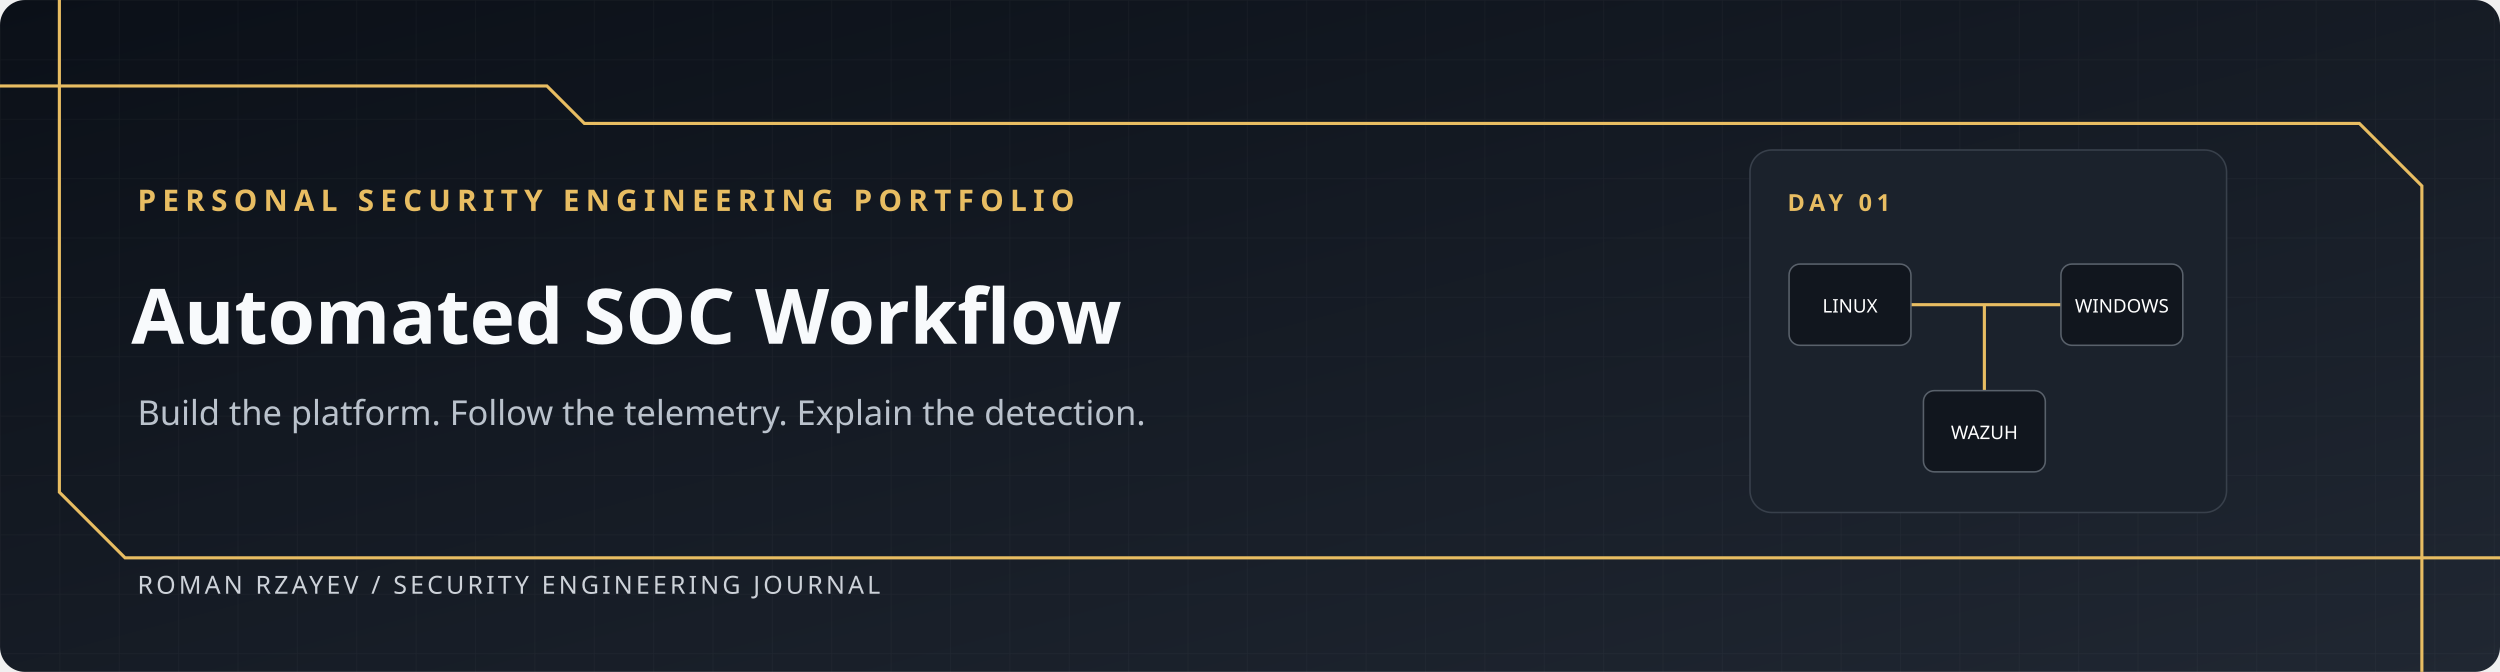
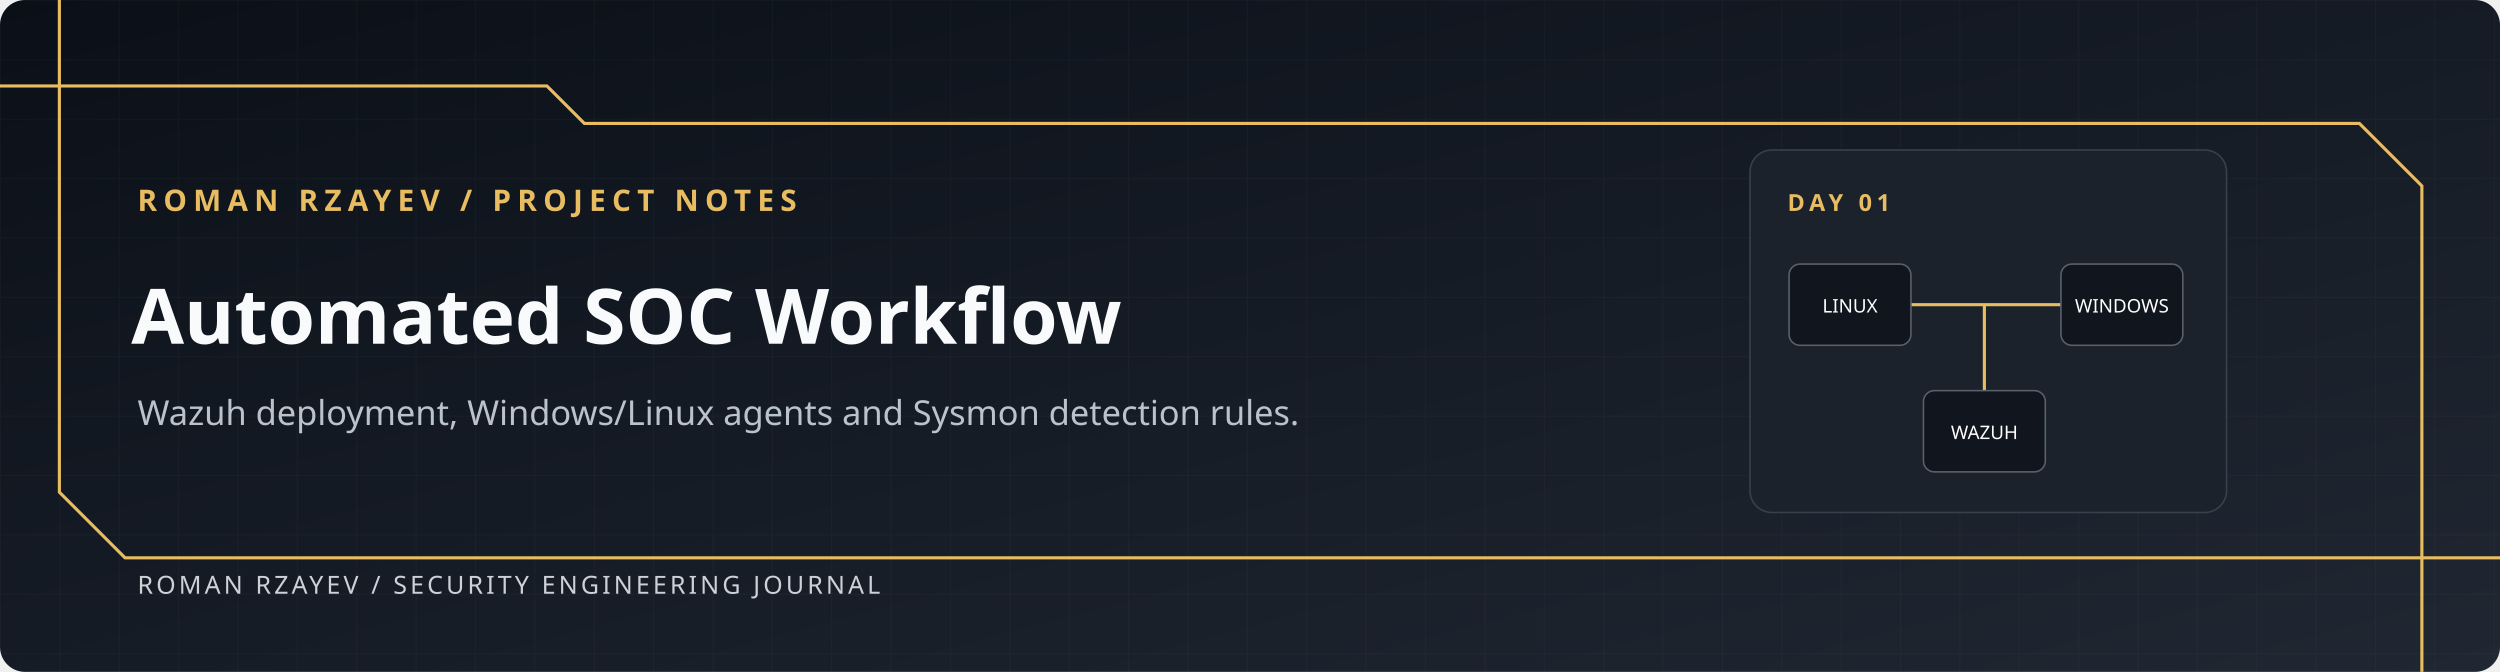
<svg xmlns="http://www.w3.org/2000/svg" width="1600" height="430" viewBox="0 0 1600 430">
  <defs>
    <linearGradient id="bg" x1="0%" y1="0%" x2="100%" y2="100%">
      <stop stop-color="#0B1018" />
      <stop offset="1" stop-color="#202732" />
    </linearGradient>
    <pattern id="grid" width="38" height="38" patternUnits="userSpaceOnUse">
      <path d="M38 0H0V38" fill="none" stroke="#ffffff" stroke-opacity=".035" />
    </pattern>
  </defs>
  <rect width="1600" height="430" rx="16" fill="url(#bg)" />
  <rect width="1600" height="430" rx="16" fill="url(#grid)" />
  <path d="M0 55H350L374 79H1510L1550 119V430M38 0V315L80 357H1600" fill="none" stroke="#E8BD62" stroke-width="2" />
  <g font-family="sans-serif">
-     <text x="88" y="135" fill="#E8BD62" font-size="19" letter-spacing="4" font-weight="bold">PERSONAL SECURITY ENGINEERING PORTFOLIO</text>
+     <text x="88" y="135" fill="#E8BD62" font-size="19" letter-spacing="4" font-weight="bold">ROMAN RZAYEV / PROJECT NOTES</text>
    <text x="84" y="220" fill="#F8FAFC" font-size="49" font-weight="bold">Automated SOC Workflow</text>
-     <text x="88" y="272" fill="#BAC2CC" font-size="22">Build the platform. Follow the telemetry. Explain the detection.</text>
+     <text x="88" y="272" fill="#BAC2CC" font-size="22">Wazuh deployment, Windows/Linux agents and Sysmon detection rules.</text>
    <text x="88" y="380" fill="#CDD2D9" font-size="16" letter-spacing="2">ROMAN RZAYEV  /  SECURITY ENGINEERING JOURNAL</text>
    <g transform="translate(1120 96)">
      <rect width="305" height="232" rx="14" fill="#1B222C" stroke="#38404B" />
      <text x="24" y="39" fill="#E8BD62" font-size="15" font-weight="bold" letter-spacing="3">DAY 01</text>
      <path d="M53 99H250M150 99V175" stroke="#E8BD62" stroke-width="2" />
      <g fill="#11161E" stroke="#59616B">
        <rect x="25" y="73" width="78" height="52" rx="7" />
        <rect x="199" y="73" width="78" height="52" rx="7" />
        <rect x="111" y="154" width="78" height="52" rx="7" />
      </g>
      <g fill="white" font-size="12" text-anchor="middle">
        <text x="64" y="104">LINUX</text>
        <text x="238" y="104">WINDOWS</text>
        <text x="150" y="185">WAZUH</text>
      </g>
    </g>
  </g>
</svg>
